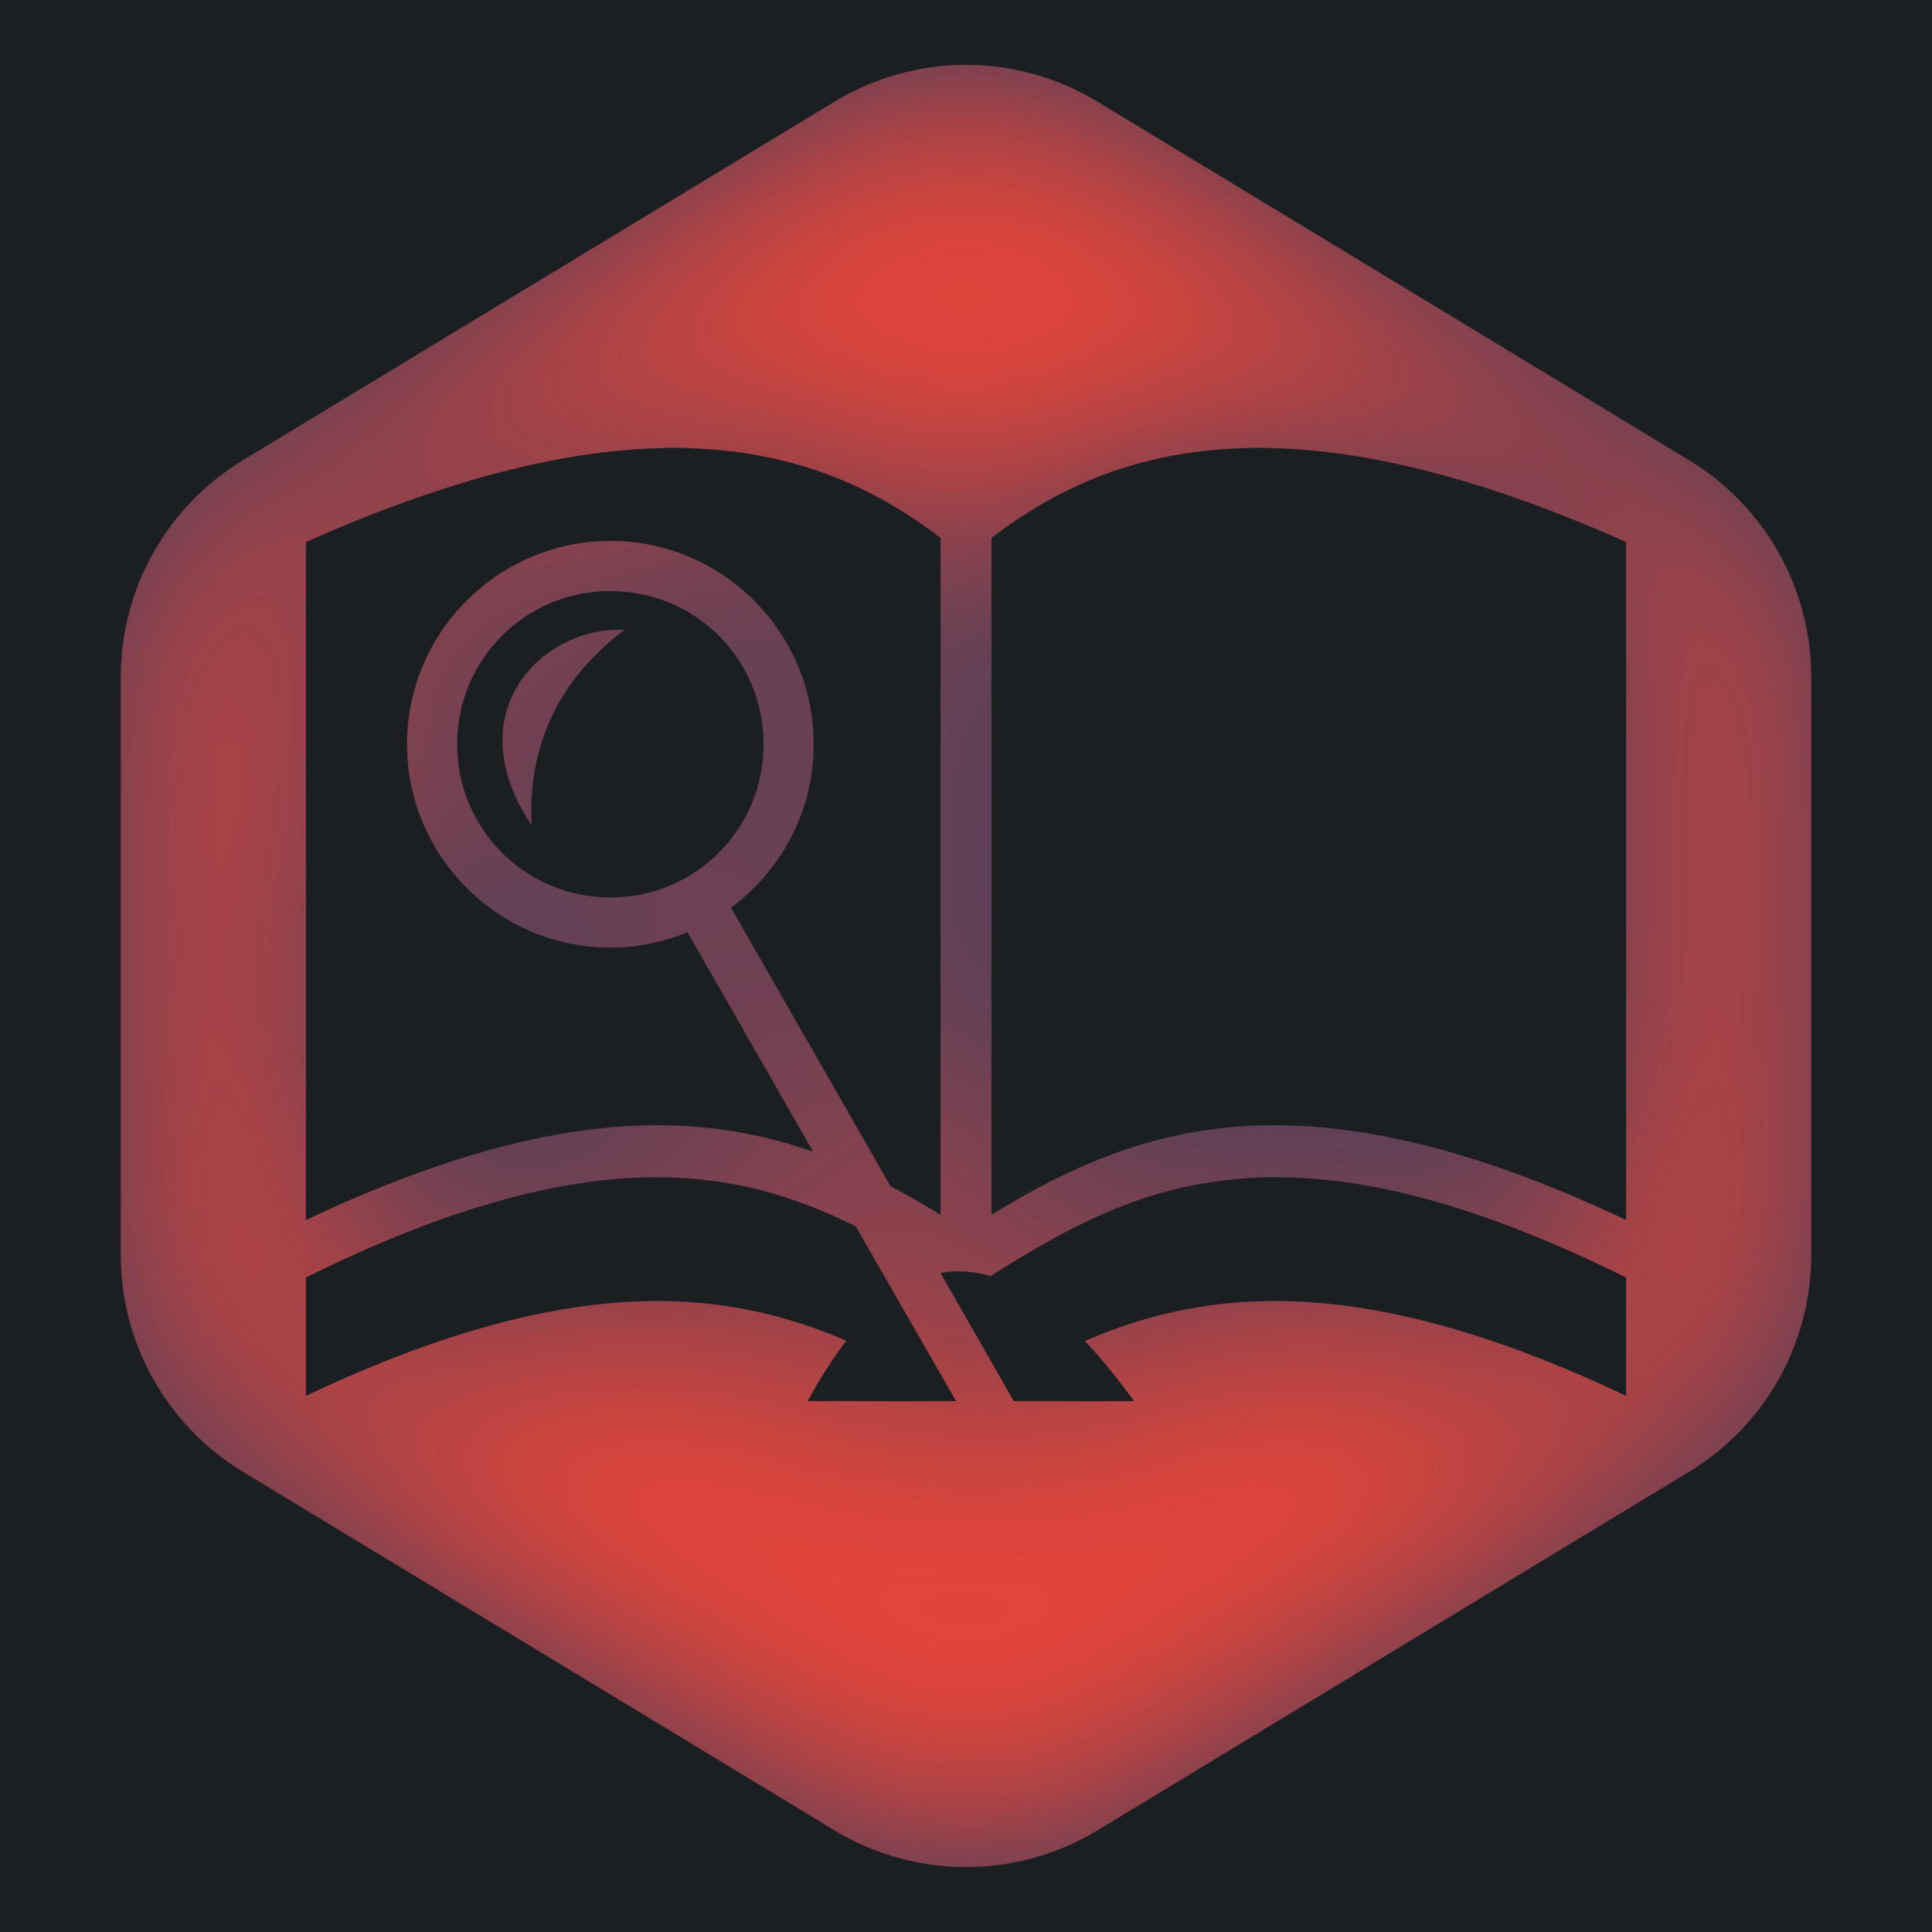
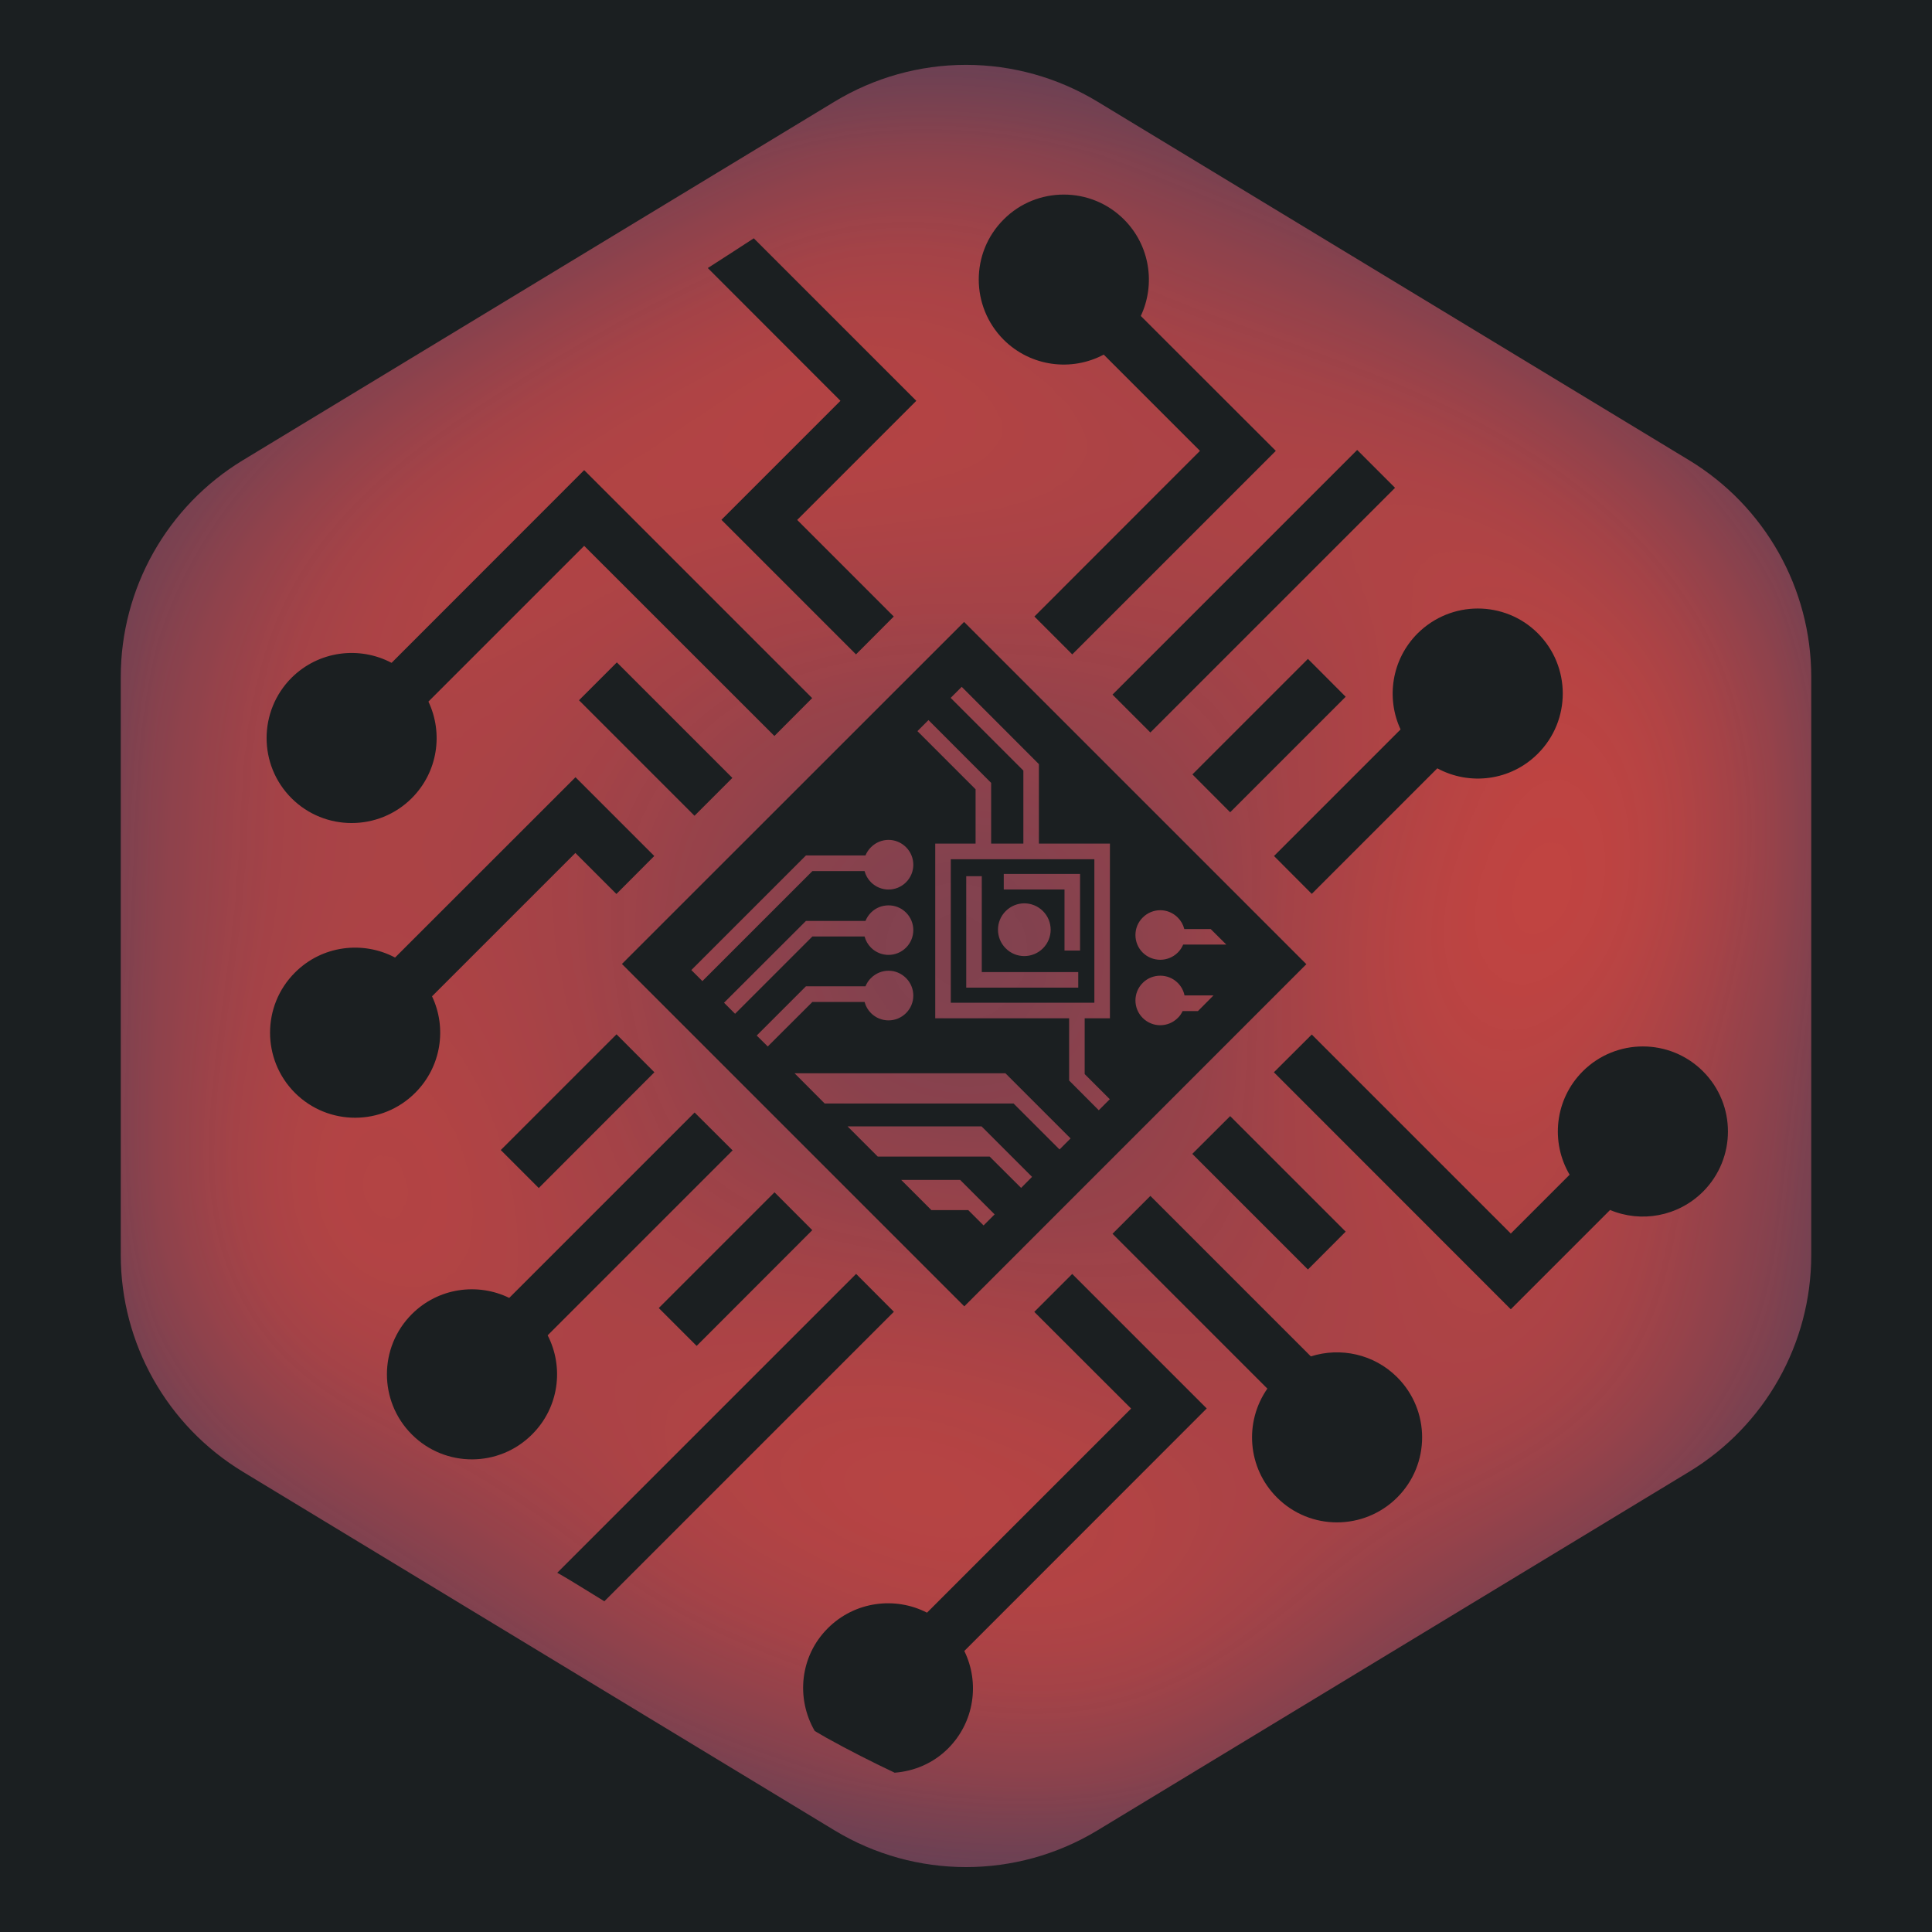
<svg xmlns="http://www.w3.org/2000/svg" width="512" height="512" viewBox="0 0 512 512" version="1.1" id="svg8" xml:space="preserve">
  <defs id="defs12">
-     <rect x="51.39" y="150.364" width="62.81" height="50.756" id="rect33" />
-     <filter style="color-interpolation-filters:sRGB;" id="filter66" x="-0.079" y="-0.073" width="1.158" height="1.146">
-       <feFlood result="flood" in="SourceGraphic" flood-opacity="1" flood-color="rgb(58,63,94)" id="feFlood65" />
-       <feGaussianBlur result="blur" in="SourceGraphic" stdDeviation="5" id="feGaussianBlur65" />
-       <feOffset result="offset" in="blur" dx="0" dy="0" id="feOffset65" />
-       <feComposite result="comp1" operator="out" in="flood" in2="offset" id="feComposite65" />
-       <feComposite result="comp2" operator="atop" in="comp1" in2="SourceGraphic" id="feComposite66" />
-     </filter>
-     <filter style="color-interpolation-filters:sRGB;" id="filter70" x="-0.158" y="-0.146" width="1.316" height="1.291">
-       <feFlood result="flood" in="SourceGraphic" flood-opacity="1" flood-color="rgb(58,63,94)" id="feFlood69" />
-       <feGaussianBlur result="blur" in="SourceGraphic" stdDeviation="10" id="feGaussianBlur69" />
-       <feOffset result="offset" in="blur" dx="0" dy="0" id="feOffset69" />
-       <feComposite result="comp1" operator="out" in="flood" in2="offset" id="feComposite69" />
-       <feComposite result="comp2" operator="atop" in="comp1" in2="SourceGraphic" id="feComposite70" />
+     <filter style="color-interpolation-filters:sRGB;" id="filter2" x="-0.237" y="-0.219" width="1.474" height="1.437">
+       <feFlood result="flood" in="SourceGraphic" flood-opacity="1" flood-color="rgb(58,63,94)" id="feFlood1" />
+       <feGaussianBlur result="blur" in="SourceGraphic" stdDeviation="15" id="feGaussianBlur1" />
+       <feOffset result="offset" in="blur" dx="0" dy="0" id="feOffset1" />
+       <feComposite result="comp1" operator="out" in="flood" in2="offset" id="feComposite1" />
+       <feComposite result="comp2" operator="atop" in="comp1" in2="SourceGraphic" id="feComposite2" />
    </filter>
  </defs>
-   <path d="M0 0h512v512H0z" fill="#1b1f21" fill-opacity="1" id="path2" />
+   <path d="M0 0h512v512H0z" fill="#1b1f21" fill-opacity="1" id="path2" style="fill:#1b1f21" />
  <style type="text/css" id="style35976">.st0{fill:#000000;}</style>
-   <g style="fill:#e64539;filter:url(#filter70)" id="g2" transform="matrix(2.94663,0,0,2.89965,-129.8528,-34.18102)">
-     <path id="path36821" style="fill:#e64539" d="M 8 0.004 C 7.589 0.004 7.186 0.117 6.834 0.33 L 1.584 3.512 C 0.911 3.92 0.5 4.649 0.5 5.436 L 0.5 10.564 C 0.5 11.351 0.911 12.08 1.584 12.488 L 6.834 15.67 C 7.551 16.104 8.449 16.104 9.166 15.67 L 14.416 12.488 C 15.089 12.08 15.5 11.351 15.5 10.564 L 15.5 5.436 C 15.5 4.649 15.089 3.92 14.416 3.512 L 9.166 0.33 C 8.814 0.117 8.411 0.004 8 0.004 z M 5.381 3.402 C 5.472 3.402 5.561 3.405 5.648 3.41 C 6.533 3.459 7.2 3.763 7.774 4.201 L 7.774 10.207 C 7.63 10.121 7.485 10.034 7.331 9.955 L 5.915 7.483 C 6.36 7.152 6.649 6.626 6.649 6.032 C 6.649 5.039 5.838 4.228 4.845 4.228 C 3.851 4.228 3.04 5.039 3.04 6.032 C 3.04 7.026 3.851 7.837 4.845 7.837 C 5.087 7.837 5.317 7.787 5.529 7.701 L 6.644 9.649 C 6.357 9.547 6.046 9.471 5.707 9.436 C 4.78 9.337 3.646 9.543 2.143 10.254 L 2.143 4.238 C 3.423 3.669 4.452 3.424 5.29 3.405 C 5.319 3.402 5.351 3.402 5.381 3.402 z M 10.621 3.402 C 10.651 3.402 10.681 3.405 10.713 3.405 C 11.551 3.424 12.579 3.669 13.857 4.238 L 13.857 10.254 C 12.357 9.543 11.22 9.337 10.293 9.436 C 9.465 9.523 8.817 9.847 8.226 10.207 L 8.226 4.201 C 8.802 3.763 9.467 3.459 10.352 3.41 C 10.439 3.405 10.53 3.402 10.621 3.402 z M 4.845 4.673 C 5.599 4.673 6.204 5.278 6.204 6.032 C 6.204 6.786 5.599 7.392 4.845 7.392 C 4.091 7.392 3.485 6.786 3.485 6.032 C 3.485 5.278 4.091 4.673 4.845 4.673 z M 4.901 5.016 C 4.177 5.036 3.502 5.793 4.146 6.752 C 4.111 6.057 4.375 5.466 4.971 5.016 L 4.901 5.016 z M 5.225 9.874 C 5.376 9.874 5.522 9.881 5.66 9.896 C 6.174 9.95 6.612 10.106 7.022 10.311 L 7.912 11.861 L 6.595 11.861 C 6.708 11.654 6.822 11.476 6.938 11.325 C 6.57 11.167 6.167 11.045 5.707 10.996 C 4.78 10.897 3.646 11.102 2.143 11.814 L 2.143 10.764 C 3.45 10.116 4.434 9.881 5.225 9.874 z M 10.686 9.874 L 10.762 9.874 C 11.556 9.876 12.545 10.114 13.857 10.764 L 13.857 11.814 C 12.357 11.102 11.22 10.897 10.293 10.996 C 9.83 11.045 9.425 11.167 9.054 11.327 C 9.2 11.48 9.343 11.658 9.492 11.861 L 8.424 11.861 L 7.774 10.724 C 7.922 10.697 8.075 10.707 8.226 10.754 L 8.226 10.746 C 8.869 10.341 9.502 9.985 10.342 9.896 C 10.453 9.884 10.567 9.876 10.686 9.874 z " transform="matrix(10.13584,0,0,10.30005,49.86049,17.67405)" />
+   <g style="fill:#e64539;filter:url(#filter2)" id="g2" transform="matrix(2.94663,0,0,2.89965,-129.8528,-34.18102)">
+     <path id="path36821" style="fill:#e64539" d="M 8 0.004 C 7.589 0.004 7.186 0.117 6.834 0.33 L 1.584 3.512 C 0.911 3.92 0.5 4.649 0.5 5.436 L 0.5 10.564 C 0.5 11.351 0.911 12.08 1.584 12.488 L 6.834 15.67 C 7.551 16.104 8.449 16.104 9.166 15.67 L 14.416 12.488 C 15.089 12.08 15.5 11.351 15.5 10.564 L 15.5 5.436 C 15.5 4.649 15.089 3.92 14.416 3.512 L 9.166 0.33 C 8.814 0.117 8.411 0.004 8 0.004 z M 8.868 1.155 C 9.061 1.155 9.254 1.228 9.402 1.376 L 9.402 1.376 C 9.633 1.607 9.683 1.952 9.551 2.232 L 10.749 3.429 L 8.943 5.235 L 8.607 4.899 L 10.076 3.429 L 9.222 2.575 C 8.937 2.727 8.575 2.683 8.334 2.443 C 8.04 2.148 8.039 1.67 8.334 1.376 C 8.481 1.228 8.674 1.155 8.868 1.155 z M 6.117 1.543 L 7.559 2.985 L 6.502 4.042 L 7.359 4.899 L 7.024 5.235 L 5.83 4.041 L 6.886 2.985 L 5.709 1.807 C 5.845 1.719 5.982 1.632 6.117 1.543 z M 11.471 3.421 L 11.471 3.421 L 11.807 3.757 L 9.636 5.928 L 9.3 5.592 L 11.471 3.421 z M 4.612 3.6 L 6.635 5.623 L 6.3 5.959 L 4.612 4.272 L 3.23 5.654 C 3.363 5.934 3.314 6.279 3.082 6.511 C 2.788 6.805 2.309 6.805 2.015 6.511 C 1.72 6.216 1.721 5.738 2.015 5.443 C 2.256 5.203 2.617 5.159 2.903 5.31 L 4.612 3.6 z M 12.541 4.828 C 12.734 4.828 12.927 4.901 13.074 5.048 C 13.369 5.343 13.369 5.822 13.074 6.116 C 12.833 6.358 12.468 6.401 12.182 6.246 L 11.068 7.36 L 10.733 7.024 L 11.856 5.901 C 11.726 5.622 11.777 5.279 12.007 5.049 C 12.155 4.902 12.348 4.828 12.541 4.828 z M 7.983 4.947 L 7.983 4.947 L 11.02 7.984 L 7.985 11.02 L 4.947 7.982 L 7.983 4.947 z M 11.034 5.275 L 11.034 5.275 L 11.369 5.611 L 10.344 6.636 L 10.009 6.3 L 11.034 5.275 z M 4.902 5.306 L 5.927 6.331 L 5.591 6.667 L 4.566 5.642 L 4.902 5.306 z M 7.962 5.523 L 7.864 5.621 L 8.509 6.266 L 8.509 6.914 L 8.223 6.914 L 8.223 6.375 L 7.667 5.818 L 7.569 5.916 L 8.085 6.432 L 8.085 6.914 L 7.727 6.914 L 7.727 6.984 L 7.727 8.464 L 8.915 8.464 L 8.915 9.016 L 9.178 9.28 L 9.276 9.182 L 9.053 8.959 L 9.053 8.464 L 9.277 8.464 L 9.277 6.914 L 8.647 6.914 L 8.647 6.209 L 7.962 5.523 z M 4.535 6.325 L 4.535 6.325 L 5.234 7.024 L 4.898 7.361 L 4.534 6.997 L 3.262 8.269 C 3.395 8.549 3.345 8.893 3.113 9.125 C 2.819 9.42 2.341 9.42 2.046 9.126 C 1.751 8.831 1.751 8.352 2.046 8.058 C 2.286 7.817 2.649 7.774 2.934 7.925 L 4.535 6.325 z M 7.313 6.881 C 7.256 6.881 7.2 6.903 7.157 6.946 C 7.135 6.967 7.119 6.993 7.108 7.019 L 6.58 7.019 L 5.563 8.036 L 5.661 8.134 L 6.637 7.158 L 7.1 7.158 A 0.219 0.219 0 0 0 7.157 7.257 C 7.243 7.343 7.382 7.343 7.468 7.257 C 7.554 7.171 7.554 7.032 7.468 6.946 C 7.425 6.903 7.369 6.881 7.313 6.881 z M 7.865 7.053 L 9.139 7.053 L 9.139 8.326 L 7.865 8.326 L 7.865 7.053 z M 8.335 7.183 L 8.335 7.321 L 8.874 7.321 L 8.874 7.863 L 9.012 7.863 L 9.012 7.183 L 8.335 7.183 z M 8.002 7.203 L 8.002 8.192 L 8.996 8.192 L 8.996 8.054 L 8.14 8.054 L 8.14 7.203 L 8.002 7.203 z M 8.517 7.444 C 8.458 7.444 8.398 7.467 8.352 7.513 C 8.261 7.604 8.261 7.752 8.352 7.843 C 8.443 7.935 8.591 7.935 8.683 7.843 C 8.774 7.752 8.774 7.604 8.683 7.513 C 8.637 7.467 8.577 7.444 8.517 7.444 z M 7.313 7.462 C 7.256 7.462 7.2 7.483 7.157 7.526 C 7.135 7.548 7.119 7.573 7.108 7.6 L 6.58 7.6 L 5.853 8.326 L 5.951 8.424 L 6.637 7.738 L 7.1 7.738 A 0.219 0.219 0 0 0 7.157 7.837 C 7.243 7.923 7.382 7.923 7.468 7.837 C 7.554 7.751 7.554 7.612 7.468 7.526 C 7.425 7.483 7.369 7.462 7.313 7.462 z M 9.724 7.505 C 9.667 7.505 9.611 7.527 9.568 7.57 L 9.568 7.57 C 9.482 7.655 9.482 7.795 9.568 7.881 C 9.654 7.966 9.793 7.966 9.879 7.881 C 9.9 7.86 9.916 7.836 9.927 7.81 L 10.31 7.81 L 10.171 7.672 L 9.937 7.672 A 0.219 0.219 0 0 0 9.879 7.57 C 9.836 7.527 9.78 7.505 9.724 7.505 z M 7.313 8.042 C 7.256 8.042 7.2 8.064 7.157 8.107 C 7.135 8.128 7.119 8.154 7.108 8.18 L 6.58 8.18 L 6.143 8.617 L 6.241 8.714 L 6.637 8.319 L 7.1 8.319 A 0.219 0.219 0 0 0 7.157 8.418 C 7.243 8.504 7.382 8.504 7.468 8.418 C 7.554 8.332 7.554 8.193 7.468 8.107 C 7.425 8.064 7.369 8.042 7.313 8.042 z M 9.724 8.086 C 9.667 8.086 9.611 8.107 9.568 8.15 C 9.482 8.236 9.482 8.375 9.568 8.461 C 9.654 8.547 9.793 8.547 9.879 8.461 C 9.898 8.443 9.912 8.422 9.922 8.4 L 10.058 8.4 L 10.196 8.261 L 9.939 8.261 A 0.219 0.219 0 0 0 9.879 8.15 C 9.836 8.107 9.78 8.086 9.724 8.086 z M 4.899 8.606 L 5.235 8.943 L 4.209 9.97 L 3.872 9.633 L 4.899 8.606 z M 11.068 8.608 L 12.834 10.374 L 13.356 9.852 C 13.185 9.562 13.224 9.184 13.472 8.935 C 13.767 8.64 14.245 8.64 14.54 8.935 L 14.54 8.935 C 14.835 9.23 14.834 9.707 14.54 10.002 C 14.316 10.225 13.989 10.28 13.715 10.165 L 12.834 11.046 L 10.732 8.943 L 11.068 8.608 z M 6.479 8.952 L 6.746 9.22 L 8.422 9.22 L 8.83 9.628 L 8.928 9.53 L 8.35 8.952 L 6.479 8.952 z M 5.592 9.3 L 5.929 9.636 L 4.288 11.277 C 4.434 11.561 4.389 11.918 4.15 12.156 C 3.856 12.451 3.378 12.452 3.083 12.157 C 2.788 11.862 2.788 11.384 3.083 11.089 C 3.317 10.855 3.666 10.808 3.947 10.945 L 5.592 9.3 z M 10.344 9.332 L 10.344 9.332 L 11.369 10.357 L 11.034 10.693 L 10.008 9.667 L 10.344 9.332 z M 8.138 9.423 L 6.949 9.423 L 7.217 9.691 L 8.21 9.691 L 8.489 9.969 L 8.586 9.871 L 8.138 9.423 z M 7.425 9.898 L 7.693 10.166 L 8.02 10.166 L 8.156 10.302 L 8.254 10.204 L 7.948 9.898 L 7.425 9.898 z M 6.301 10.008 L 6.636 10.344 L 5.61 11.371 L 5.274 11.035 L 6.301 10.008 z M 9.636 10.04 L 11.06 11.464 C 11.321 11.381 11.619 11.442 11.826 11.649 L 11.826 11.649 C 12.121 11.944 12.121 12.421 11.826 12.716 C 11.531 13.01 11.053 13.011 10.759 12.716 C 10.496 12.453 10.468 12.045 10.674 11.75 L 9.3 10.376 L 9.636 10.04 z M 7.025 10.732 L 7.36 11.068 L 4.791 13.637 C 4.673 13.565 4.556 13.491 4.436 13.42 C 4.416 13.407 4.394 13.396 4.373 13.384 L 7.025 10.732 z M 8.942 10.733 L 8.943 10.733 L 10.136 11.926 L 7.985 14.078 C 8.123 14.359 8.075 14.709 7.841 14.943 C 7.709 15.075 7.539 15.145 7.367 15.158 C 7.162 15.061 6.959 14.958 6.761 14.848 C 6.726 14.829 6.693 14.807 6.658 14.788 C 6.49 14.499 6.526 14.123 6.774 13.876 C 7.012 13.638 7.37 13.592 7.654 13.738 L 9.465 11.927 L 8.606 11.069 L 8.942 10.733 z " transform="matrix(10.13584,0,0,10.30005,49.86049,17.67405)" />
  </g>
</svg>
